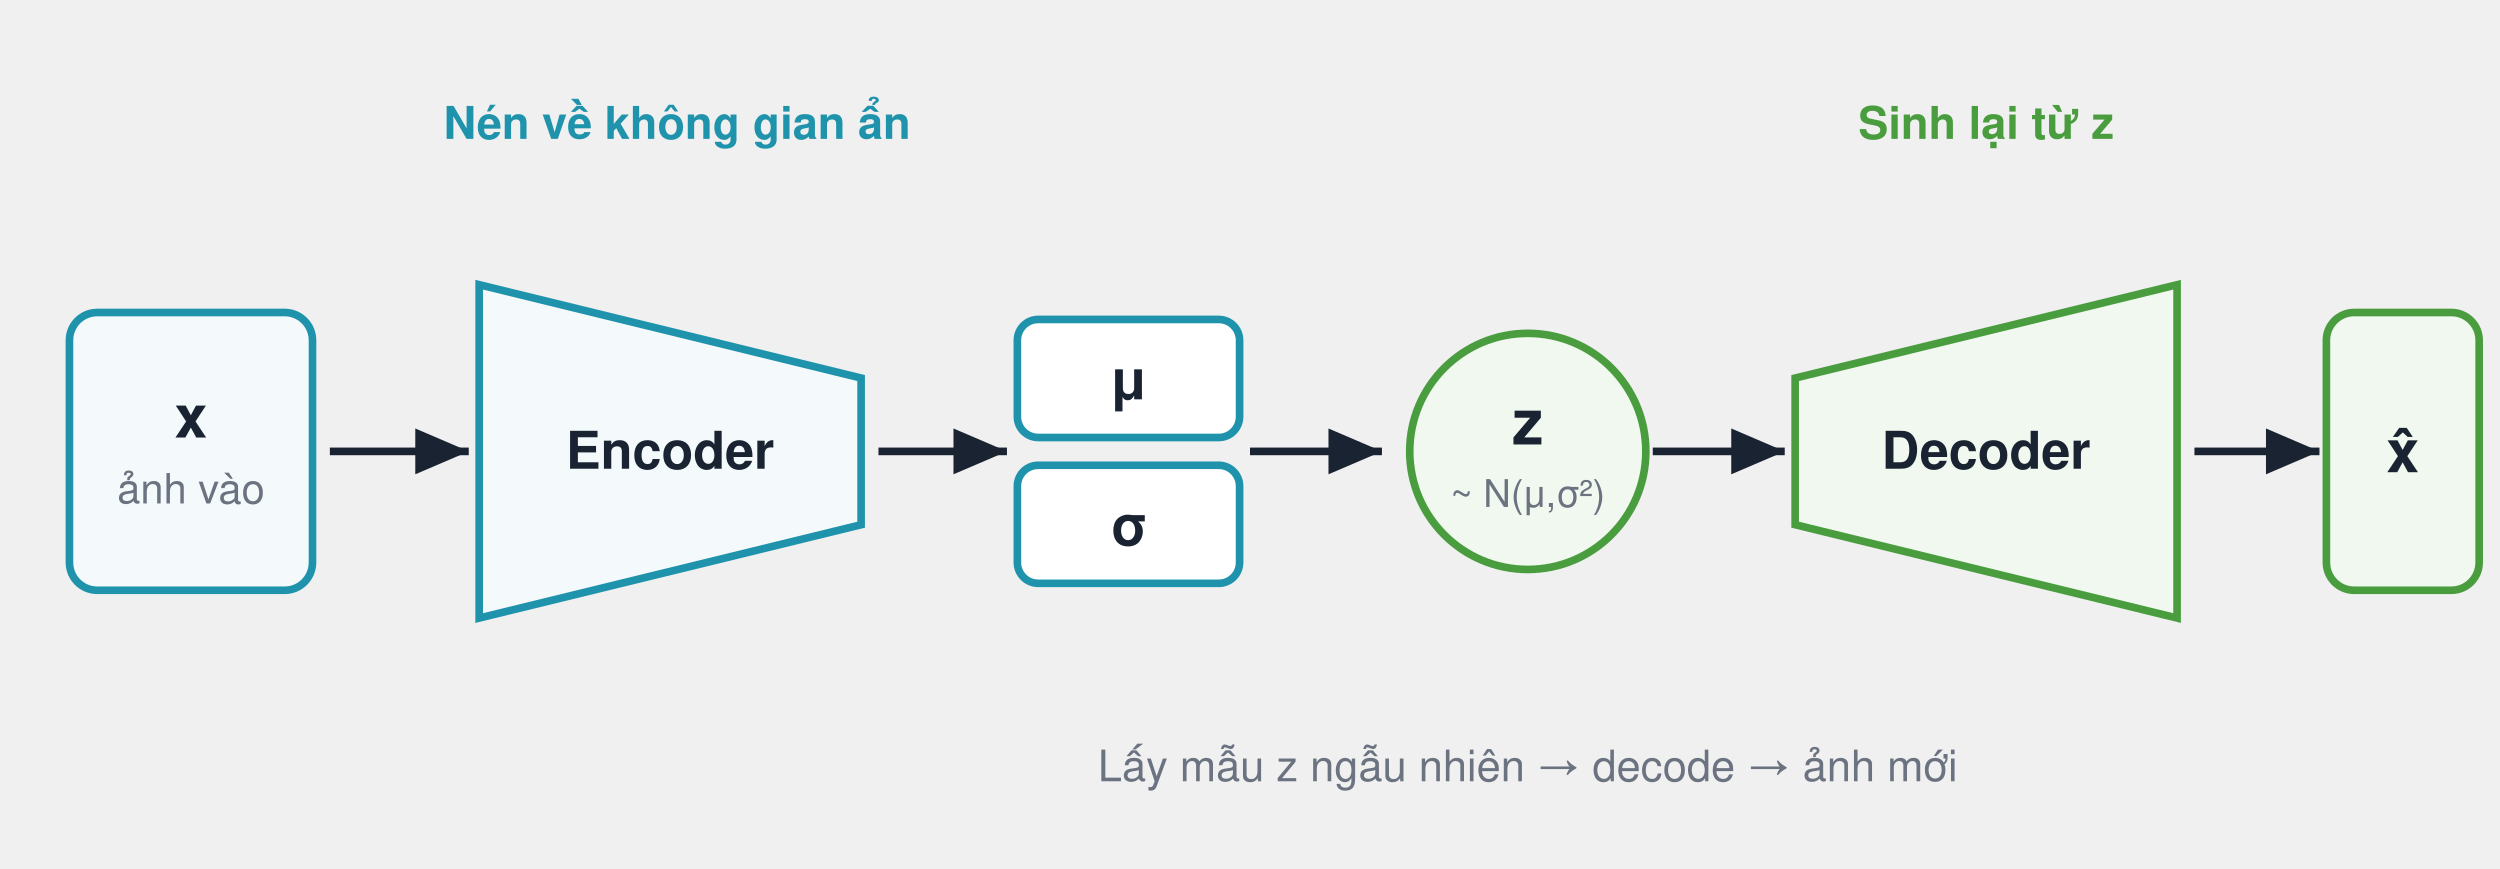
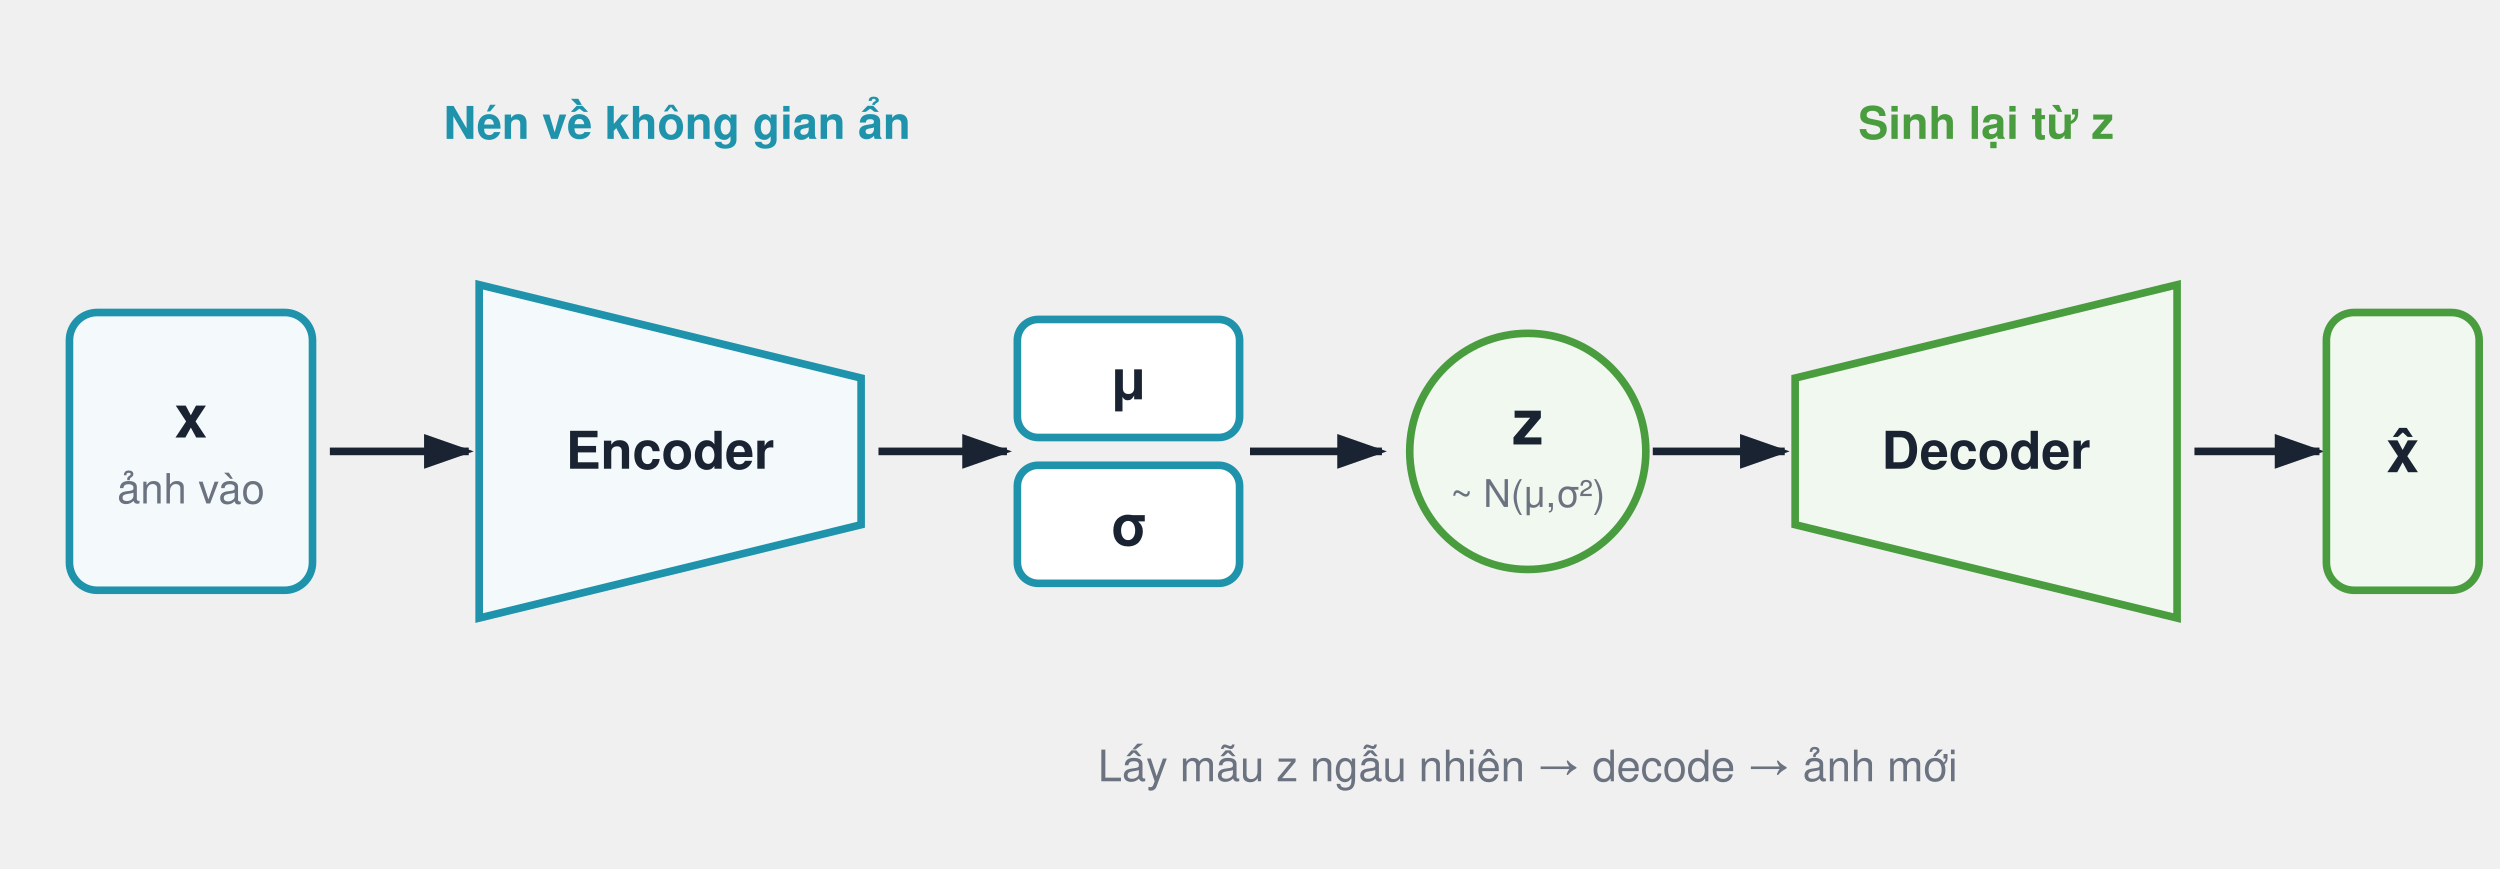
<svg xmlns="http://www.w3.org/2000/svg" viewBox="0 0 720 250" font-family="-apple-system, BlinkMacSystemFont, 'Segoe UI', Helvetica, Arial, sans-serif">
  <defs>
-     <marker id="arr" markerWidth="9" markerHeight="9" refX="7" refY="3" orient="auto" markerUnits="strokeWidth">
-       <path d="M0,0 L7,3 L0,6 Z" fill="#1a2332" />
+     <marker id="arr" viewBox="0 0 10 10" markerWidth="6.5" markerHeight="6.5" refX="9" refY="5" orient="auto" markerUnits="strokeWidth">
+       <path d="M0,1.5 L10,5 L0,8.5 Z" fill="#1a2332" />
    </marker>
  </defs>
  <rect x="20" y="90" width="70" height="80" rx="8" fill="#f4fafc" stroke="#1E93AB" stroke-width="2.2" />
  <text x="55.0" y="126.0" text-anchor="middle" font-size="17" font-weight="600" fill="#1a2332">x</text>
  <text x="55.0" y="145.0" text-anchor="middle" font-size="12" fill="#6b7280">ảnh vào</text>
  <line x1="95" y1="130.0" x2="135" y2="130.0" stroke="#1a2332" stroke-width="2.2" marker-end="url(#arr)" />
  <polygon points="138,82 248,108.88 248,151.12 138,178" fill="#f4fafc" stroke="#1E93AB" stroke-width="2.2" />
  <text x="193.0" y="135.0" text-anchor="middle" font-size="15" font-weight="600" fill="#1a2332">Encoder</text>
  <line x1="253" y1="130.0" x2="290" y2="130.0" stroke="#1a2332" stroke-width="2.2" marker-end="url(#arr)" />
  <rect x="293" y="92" width="64" height="34" rx="6" fill="#fff" stroke="#1E93AB" stroke-width="2.2" />
  <text x="325.0" y="115.0" text-anchor="middle" font-size="16" font-weight="600" fill="#1a2332">μ</text>
  <rect x="293" y="134" width="64" height="34" rx="6" fill="#fff" stroke="#1E93AB" stroke-width="2.2" />
  <text x="325.0" y="157.0" text-anchor="middle" font-size="16" font-weight="600" fill="#1a2332">σ</text>
  <line x1="360" y1="130.0" x2="398" y2="130.0" stroke="#1a2332" stroke-width="2.2" marker-end="url(#arr)" />
  <circle cx="440" cy="130.0" r="34" fill="#f1f8ef" stroke="#4a9d3f" stroke-width="2.2" />
  <text x="440" y="128.0" text-anchor="middle" font-size="18" font-weight="600" fill="#1a2332">z</text>
  <text x="440" y="146.0" text-anchor="middle" font-size="11" fill="#6b7280">~ N(μ,σ²)</text>
  <line x1="476" y1="130.0" x2="514" y2="130.0" stroke="#1a2332" stroke-width="2.2" marker-end="url(#arr)" />
  <polygon points="517,108.88 627,82 627,178 517,151.12" fill="#f1f8ef" stroke="#4a9d3f" stroke-width="2.2" />
  <text x="572.0" y="135.0" text-anchor="middle" font-size="15" font-weight="600" fill="#1a2332">Decoder</text>
  <line x1="632" y1="130.0" x2="668" y2="130.0" stroke="#1a2332" stroke-width="2.2" marker-end="url(#arr)" />
  <rect x="670" y="90" width="44" height="80" rx="8" fill="#f1f8ef" stroke="#4a9d3f" stroke-width="2.2" />
  <text x="692.0" y="136.0" text-anchor="middle" font-size="17" font-weight="600" fill="#1a2332">x̂</text>
  <text x="195" y="40" text-anchor="middle" font-size="13" fill="#1E93AB" font-weight="600">Nén về không gian ẩn</text>
  <text x="572" y="40" text-anchor="middle" font-size="13" fill="#4a9d3f" font-weight="600">Sinh lại từ z</text>
  <text x="440" y="225" text-anchor="middle" font-size="12.5" fill="#6b7280">Lấy mẫu z ngẫu nhiên → decode → ảnh mới</text>
</svg>
